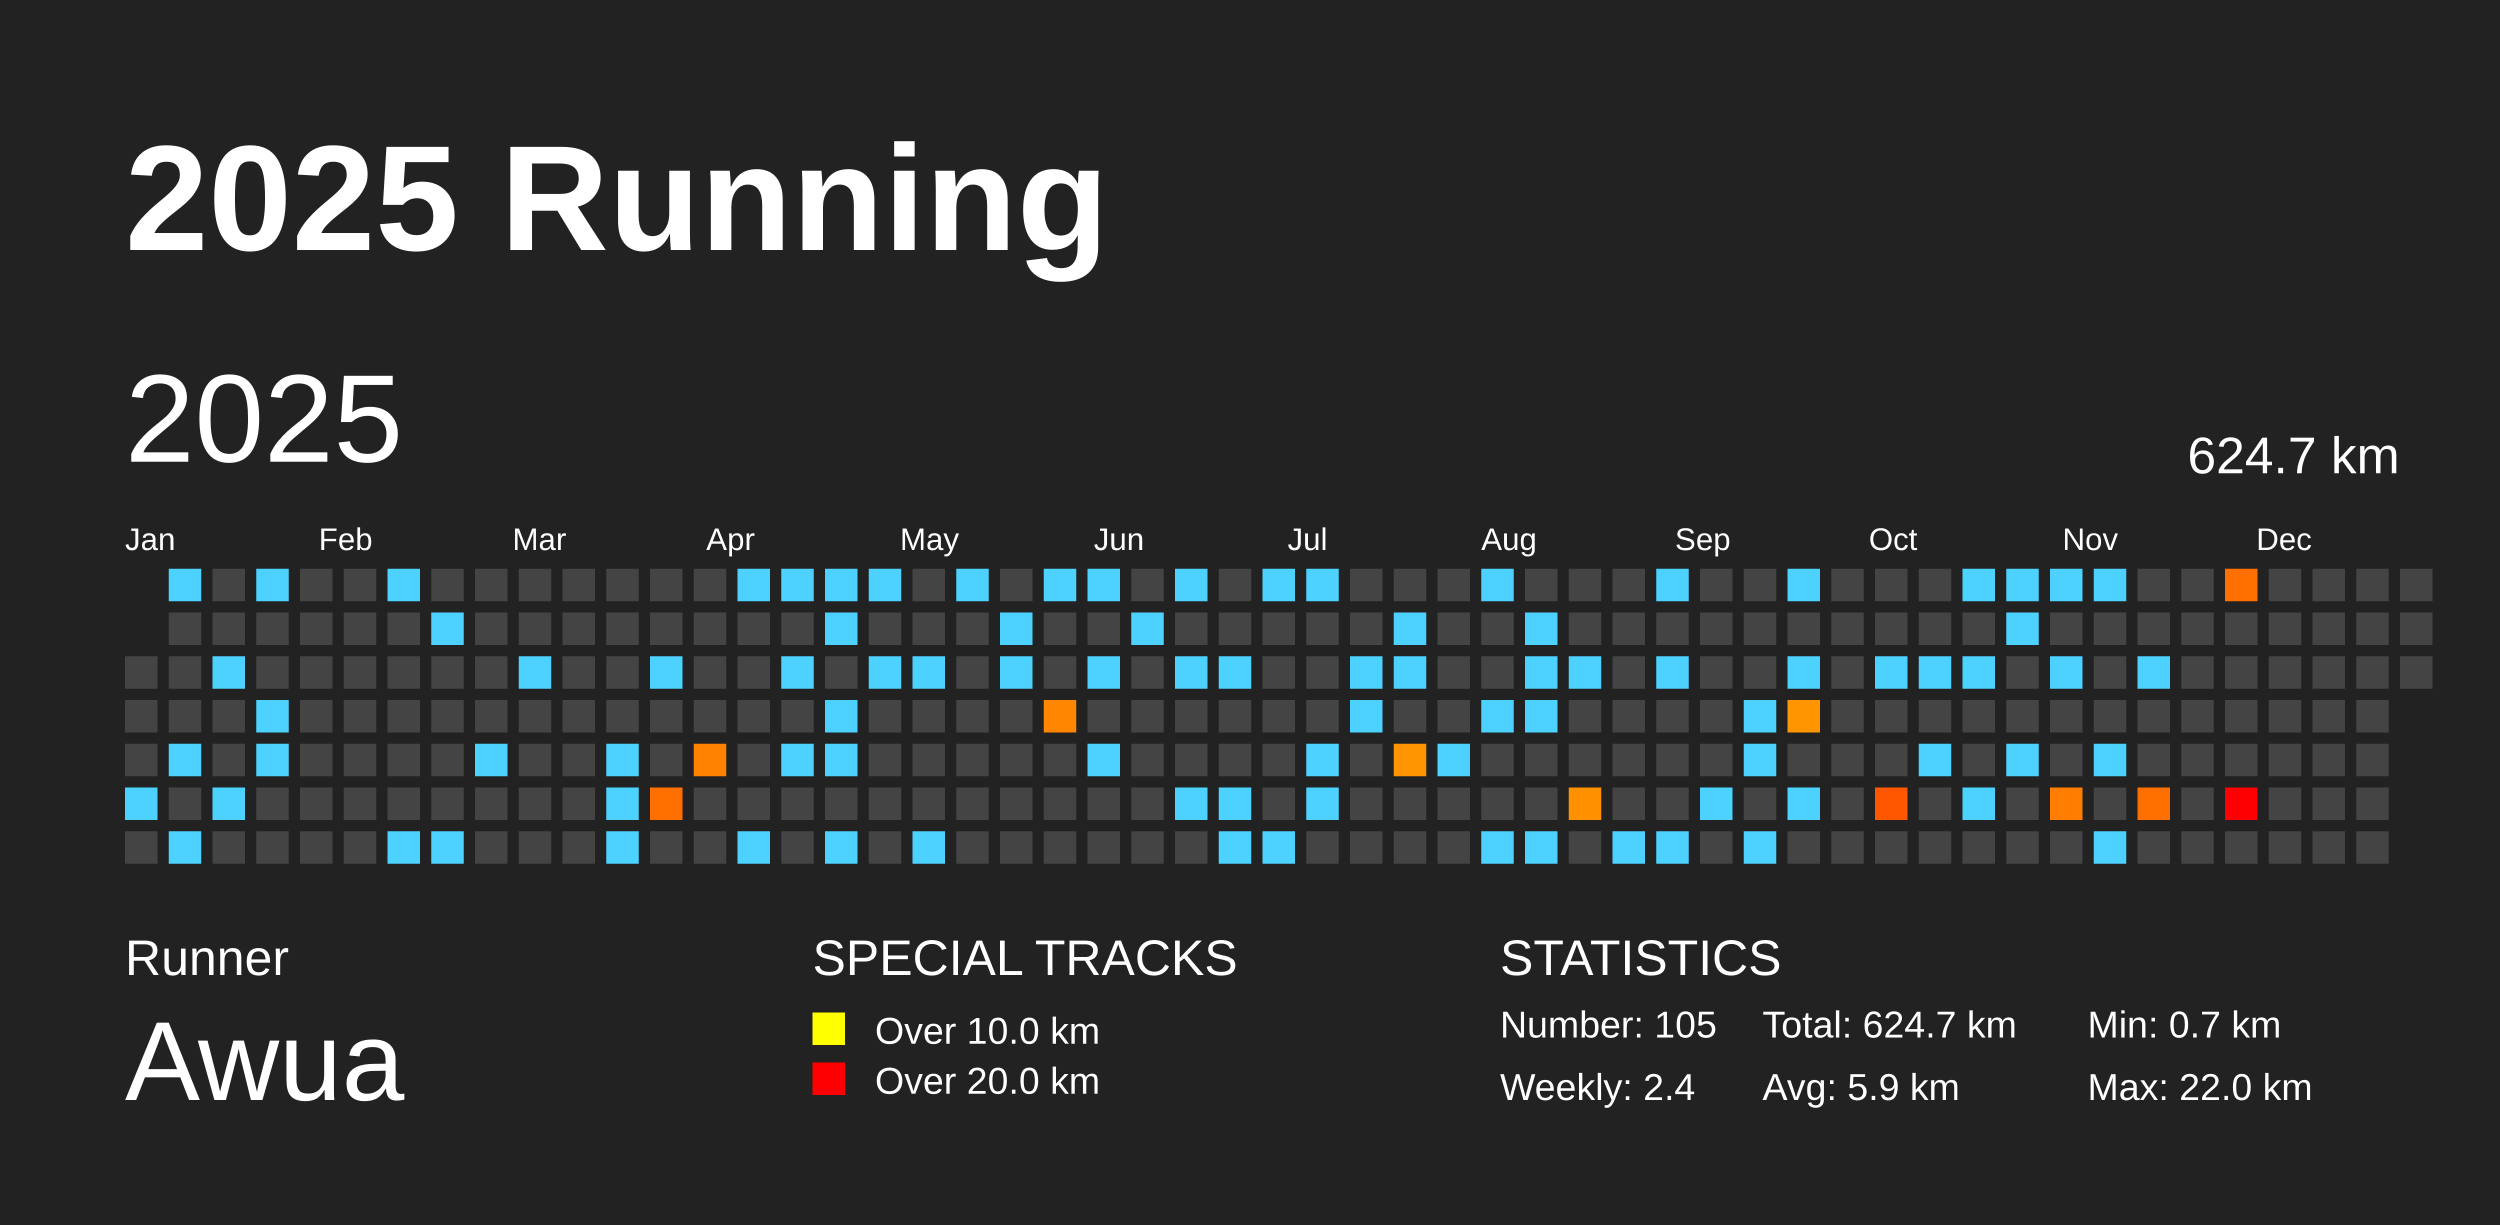
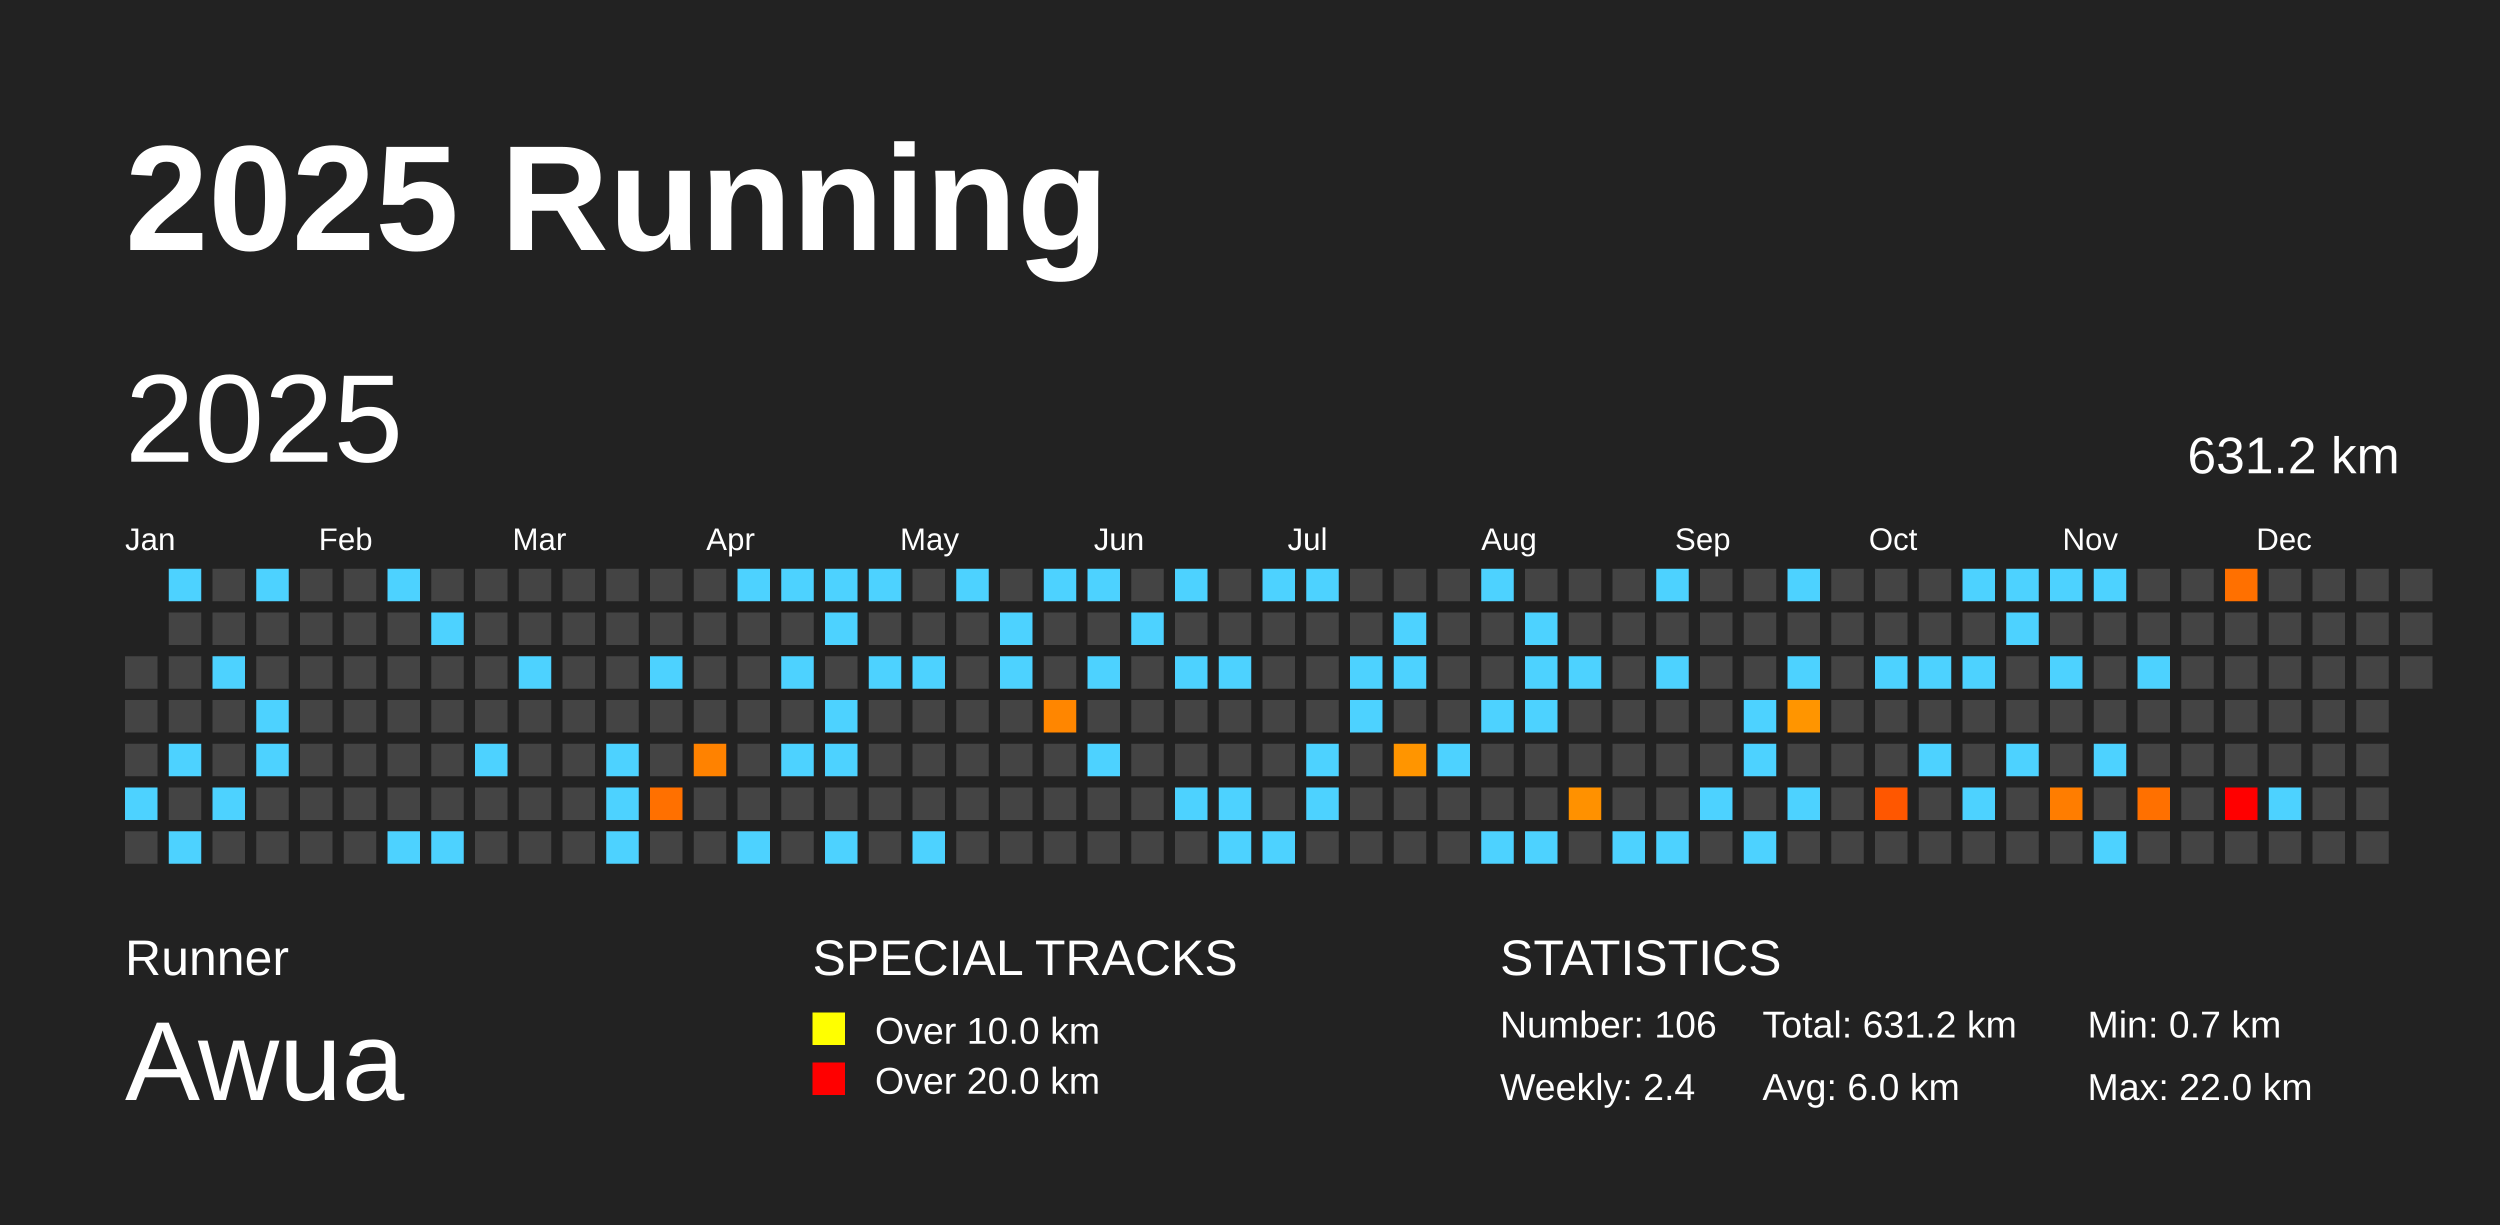
<svg xmlns="http://www.w3.org/2000/svg" baseProfile="full" height="98mm" version="1.1" viewBox="0,0,200,98" width="200mm">
  <defs />
  <rect fill="#222222" height="98" width="200" x="0" y="0" />
  <text fill="#FFFFFF" style="font-size:12px; font-family:Arial; font-weight:bold;" x="10" y="20">2025 Running</text>
  <text fill="#FFFFFF" style="font-size:4px; font-family:Arial" x="10" y="78">Runner</text>
  <text fill="#FFFFFF" style="font-size:9px; font-family:Arial" x="10" y="88">Awua</text>
  <text fill="#FFFFFF" style="font-size:4px; font-family:Arial" x="65" y="78">SPECIAL TRACKS</text>
  <rect fill="yellow" height="2.6" width="2.6" x="65" y="81" />
  <text fill="#FFFFFF" style="font-size:3px; font-family:Arial" x="70" y="83.5">Over 10.0 km</text>
  <rect fill="red" height="2.6" width="2.6" x="65" y="85" />
  <text fill="#FFFFFF" style="font-size:3px; font-family:Arial" x="70" y="87.5">Over 20.0 km</text>
  <text fill="#FFFFFF" style="font-size:4px; font-family:Arial" x="120" y="78">STATISTICS</text>
-   <text fill="#FFFFFF" style="font-size:3px; font-family:Arial" x="120" y="83">Number: 105</text>
+   <text fill="#FFFFFF" style="font-size:3px; font-family:Arial" x="120" y="83">Number: 106</text>
  <text fill="#FFFFFF" style="font-size:3px; font-family:Arial" x="120" y="88">Weekly: 2.4</text>
-   <text fill="#FFFFFF" style="font-size:3px; font-family:Arial" x="141" y="83">Total: 624.7 km</text>
-   <text fill="#FFFFFF" style="font-size:3px; font-family:Arial" x="141" y="88">Avg: 5.9 km</text>
+   <text fill="#FFFFFF" style="font-size:3px; font-family:Arial" x="141" y="83">Total: 631.2 km</text>
+   <text fill="#FFFFFF" style="font-size:3px; font-family:Arial" x="141" y="88">Avg: 6.0 km</text>
  <text fill="#FFFFFF" style="font-size:3px; font-family:Arial" x="167" y="83">Min: 0.7 km</text>
  <text fill="#FFFFFF" style="font-size:3px; font-family:Arial" x="167" y="88">Max: 22.0 km</text>
  <text dominant-baseline="hanging" fill="#FFFFFF" style="font-size:10.0px; font-family:Arial;" x="10" y="30">2025</text>
-   <text dominant-baseline="hanging" fill="#FFFFFF" style="font-size:4.125px; font-family:Arial;" x="175" y="35">624.7 km</text>
+   <text dominant-baseline="hanging" fill="#FFFFFF" style="font-size:4.125px; font-family:Arial;" x="175" y="35">631.2 km</text>
  <text fill="#FFFFFF" style="font-size:2.5px; font-family:Arial" x="10.0" y="44">Jan</text>
  <text fill="#FFFFFF" style="font-size:2.5px; font-family:Arial" x="25.5" y="44">Feb</text>
  <text fill="#FFFFFF" style="font-size:2.5px; font-family:Arial" x="41.0" y="44">Mar</text>
  <text fill="#FFFFFF" style="font-size:2.5px; font-family:Arial" x="56.5" y="44">Apr</text>
  <text fill="#FFFFFF" style="font-size:2.5px; font-family:Arial" x="72.0" y="44">May</text>
  <text fill="#FFFFFF" style="font-size:2.5px; font-family:Arial" x="87.5" y="44">Jun</text>
  <text fill="#FFFFFF" style="font-size:2.5px; font-family:Arial" x="103.0" y="44">Jul</text>
  <text fill="#FFFFFF" style="font-size:2.5px; font-family:Arial" x="118.5" y="44">Aug</text>
  <text fill="#FFFFFF" style="font-size:2.5px; font-family:Arial" x="134.0" y="44">Sep</text>
  <text fill="#FFFFFF" style="font-size:2.5px; font-family:Arial" x="149.5" y="44">Oct</text>
  <text fill="#FFFFFF" style="font-size:2.5px; font-family:Arial" x="165.0" y="44">Nov</text>
  <text fill="#FFFFFF" style="font-size:2.5px; font-family:Arial" x="180.5" y="44">Dec</text>
  <rect fill="#444444" height="2.6" width="2.6" x="10.0" y="52.5" />
  <rect fill="#444444" height="2.6" width="2.6" x="10.0" y="56.0" />
  <rect fill="#444444" height="2.6" width="2.6" x="10.0" y="59.5" />
  <rect fill="#4dd2ff" height="2.6" width="2.6" x="10.0" y="63.0" />
  <rect fill="#444444" height="2.6" width="2.6" x="10.0" y="66.5" />
  <rect fill="#4dd2ff" height="2.6" width="2.6" x="13.5" y="45.5" />
  <rect fill="#444444" height="2.6" width="2.6" x="13.5" y="49.0" />
  <rect fill="#444444" height="2.6" width="2.6" x="13.5" y="52.5" />
  <rect fill="#444444" height="2.6" width="2.6" x="13.5" y="56.0" />
  <rect fill="#4dd2ff" height="2.6" width="2.6" x="13.5" y="59.5" />
  <rect fill="#444444" height="2.6" width="2.6" x="13.5" y="63.0" />
  <rect fill="#4dd2ff" height="2.6" width="2.6" x="13.5" y="66.5" />
  <rect fill="#444444" height="2.6" width="2.6" x="17.0" y="45.5" />
  <rect fill="#444444" height="2.6" width="2.6" x="17.0" y="49.0" />
  <rect fill="#4dd2ff" height="2.6" width="2.6" x="17.0" y="52.5" />
  <rect fill="#444444" height="2.6" width="2.6" x="17.0" y="56.0" />
  <rect fill="#444444" height="2.6" width="2.6" x="17.0" y="59.5" />
  <rect fill="#4dd2ff" height="2.6" width="2.6" x="17.0" y="63.0" />
  <rect fill="#444444" height="2.6" width="2.6" x="17.0" y="66.5" />
  <rect fill="#4dd2ff" height="2.6" width="2.6" x="20.5" y="45.5" />
  <rect fill="#444444" height="2.6" width="2.6" x="20.5" y="49.0" />
  <rect fill="#444444" height="2.6" width="2.6" x="20.5" y="52.5" />
  <rect fill="#4dd2ff" height="2.6" width="2.6" x="20.5" y="56.0" />
  <rect fill="#4dd2ff" height="2.6" width="2.6" x="20.5" y="59.5" />
  <rect fill="#444444" height="2.6" width="2.6" x="20.5" y="63.0" />
  <rect fill="#444444" height="2.6" width="2.6" x="20.5" y="66.5" />
  <rect fill="#444444" height="2.6" width="2.6" x="24.0" y="45.5" />
  <rect fill="#444444" height="2.6" width="2.6" x="24.0" y="49.0" />
  <rect fill="#444444" height="2.6" width="2.6" x="24.0" y="52.5" />
  <rect fill="#444444" height="2.6" width="2.6" x="24.0" y="56.0" />
  <rect fill="#444444" height="2.6" width="2.6" x="24.0" y="59.5" />
  <rect fill="#444444" height="2.6" width="2.6" x="24.0" y="63.0" />
  <rect fill="#444444" height="2.6" width="2.6" x="24.0" y="66.5" />
  <rect fill="#444444" height="2.6" width="2.6" x="27.5" y="45.5" />
  <rect fill="#444444" height="2.6" width="2.6" x="27.5" y="49.0" />
  <rect fill="#444444" height="2.6" width="2.6" x="27.5" y="52.5" />
  <rect fill="#444444" height="2.6" width="2.6" x="27.5" y="56.0" />
  <rect fill="#444444" height="2.6" width="2.6" x="27.5" y="59.5" />
  <rect fill="#444444" height="2.6" width="2.6" x="27.5" y="63.0" />
  <rect fill="#444444" height="2.6" width="2.6" x="27.5" y="66.5" />
  <rect fill="#4dd2ff" height="2.6" width="2.6" x="31.0" y="45.5" />
  <rect fill="#444444" height="2.6" width="2.6" x="31.0" y="49.0" />
  <rect fill="#444444" height="2.6" width="2.6" x="31.0" y="52.5" />
  <rect fill="#444444" height="2.6" width="2.6" x="31.0" y="56.0" />
  <rect fill="#444444" height="2.6" width="2.6" x="31.0" y="59.5" />
  <rect fill="#444444" height="2.6" width="2.6" x="31.0" y="63.0" />
  <rect fill="#4dd2ff" height="2.6" width="2.6" x="31.0" y="66.5" />
  <rect fill="#444444" height="2.6" width="2.6" x="34.5" y="45.5" />
  <rect fill="#4dd2ff" height="2.6" width="2.6" x="34.5" y="49.0" />
  <rect fill="#444444" height="2.6" width="2.6" x="34.5" y="52.5" />
  <rect fill="#444444" height="2.6" width="2.6" x="34.5" y="56.0" />
  <rect fill="#444444" height="2.6" width="2.6" x="34.5" y="59.5" />
  <rect fill="#444444" height="2.6" width="2.6" x="34.5" y="63.0" />
  <rect fill="#4dd2ff" height="2.6" width="2.6" x="34.5" y="66.5" />
  <rect fill="#444444" height="2.6" width="2.6" x="38.0" y="45.5" />
  <rect fill="#444444" height="2.6" width="2.6" x="38.0" y="49.0" />
  <rect fill="#444444" height="2.6" width="2.6" x="38.0" y="52.5" />
  <rect fill="#444444" height="2.6" width="2.6" x="38.0" y="56.0" />
  <rect fill="#4dd2ff" height="2.6" width="2.6" x="38.0" y="59.5" />
  <rect fill="#444444" height="2.6" width="2.6" x="38.0" y="63.0" />
  <rect fill="#444444" height="2.6" width="2.6" x="38.0" y="66.5" />
  <rect fill="#444444" height="2.6" width="2.6" x="41.5" y="45.5" />
  <rect fill="#444444" height="2.6" width="2.6" x="41.5" y="49.0" />
  <rect fill="#4dd2ff" height="2.6" width="2.6" x="41.5" y="52.5" />
  <rect fill="#444444" height="2.6" width="2.6" x="41.5" y="56.0" />
  <rect fill="#444444" height="2.6" width="2.6" x="41.5" y="59.5" />
  <rect fill="#444444" height="2.6" width="2.6" x="41.5" y="63.0" />
  <rect fill="#444444" height="2.6" width="2.6" x="41.5" y="66.5" />
  <rect fill="#444444" height="2.6" width="2.6" x="45.0" y="45.5" />
  <rect fill="#444444" height="2.6" width="2.6" x="45.0" y="49.0" />
  <rect fill="#444444" height="2.6" width="2.6" x="45.0" y="52.5" />
  <rect fill="#444444" height="2.6" width="2.6" x="45.0" y="56.0" />
  <rect fill="#444444" height="2.6" width="2.6" x="45.0" y="59.5" />
  <rect fill="#444444" height="2.6" width="2.6" x="45.0" y="63.0" />
  <rect fill="#444444" height="2.6" width="2.6" x="45.0" y="66.5" />
  <rect fill="#444444" height="2.6" width="2.6" x="48.5" y="45.5" />
  <rect fill="#444444" height="2.6" width="2.6" x="48.5" y="49.0" />
  <rect fill="#444444" height="2.6" width="2.6" x="48.5" y="52.5" />
  <rect fill="#444444" height="2.6" width="2.6" x="48.5" y="56.0" />
  <rect fill="#4dd2ff" height="2.6" width="2.6" x="48.5" y="59.5" />
  <rect fill="#4dd2ff" height="2.6" width="2.6" x="48.5" y="63.0" />
  <rect fill="#4dd2ff" height="2.6" width="2.6" x="48.5" y="66.5" />
  <rect fill="#444444" height="2.6" width="2.6" x="52.0" y="45.5" />
  <rect fill="#444444" height="2.6" width="2.6" x="52.0" y="49.0" />
  <rect fill="#4dd2ff" height="2.6" width="2.6" x="52.0" y="52.5" />
  <rect fill="#444444" height="2.6" width="2.6" x="52.0" y="56.0" />
  <rect fill="#444444" height="2.6" width="2.6" x="52.0" y="59.5" />
  <rect fill="#ff7000" height="2.6" width="2.6" x="52.0" y="63.0" />
  <rect fill="#444444" height="2.6" width="2.6" x="52.0" y="66.5" />
  <rect fill="#444444" height="2.6" width="2.6" x="55.5" y="45.5" />
  <rect fill="#444444" height="2.6" width="2.6" x="55.5" y="49.0" />
  <rect fill="#444444" height="2.6" width="2.6" x="55.5" y="52.5" />
  <rect fill="#444444" height="2.6" width="2.6" x="55.5" y="56.0" />
  <rect fill="#ff8200" height="2.6" width="2.6" x="55.5" y="59.5" />
  <rect fill="#444444" height="2.6" width="2.6" x="55.5" y="63.0" />
  <rect fill="#444444" height="2.6" width="2.6" x="55.5" y="66.5" />
  <rect fill="#4dd2ff" height="2.6" width="2.6" x="59.0" y="45.5" />
  <rect fill="#444444" height="2.6" width="2.6" x="59.0" y="49.0" />
  <rect fill="#444444" height="2.6" width="2.6" x="59.0" y="52.5" />
  <rect fill="#444444" height="2.6" width="2.6" x="59.0" y="56.0" />
  <rect fill="#444444" height="2.6" width="2.6" x="59.0" y="59.5" />
  <rect fill="#444444" height="2.6" width="2.6" x="59.0" y="63.0" />
  <rect fill="#4dd2ff" height="2.6" width="2.6" x="59.0" y="66.5" />
  <rect fill="#4dd2ff" height="2.6" width="2.6" x="62.5" y="45.5" />
  <rect fill="#444444" height="2.6" width="2.6" x="62.5" y="49.0" />
  <rect fill="#4dd2ff" height="2.6" width="2.6" x="62.5" y="52.5" />
  <rect fill="#444444" height="2.6" width="2.6" x="62.5" y="56.0" />
  <rect fill="#4dd2ff" height="2.6" width="2.6" x="62.5" y="59.5" />
  <rect fill="#444444" height="2.6" width="2.6" x="62.5" y="63.0" />
  <rect fill="#444444" height="2.6" width="2.6" x="62.5" y="66.5" />
  <rect fill="#4dd2ff" height="2.6" width="2.6" x="66.0" y="45.5" />
  <rect fill="#4dd2ff" height="2.6" width="2.6" x="66.0" y="49.0" />
  <rect fill="#444444" height="2.6" width="2.6" x="66.0" y="52.5" />
  <rect fill="#4dd2ff" height="2.6" width="2.6" x="66.0" y="56.0" />
  <rect fill="#4dd2ff" height="2.6" width="2.6" x="66.0" y="59.5" />
  <rect fill="#444444" height="2.6" width="2.6" x="66.0" y="63.0" />
  <rect fill="#4dd2ff" height="2.6" width="2.6" x="66.0" y="66.5" />
  <rect fill="#4dd2ff" height="2.6" width="2.6" x="69.5" y="45.5" />
  <rect fill="#444444" height="2.6" width="2.6" x="69.5" y="49.0" />
  <rect fill="#4dd2ff" height="2.6" width="2.6" x="69.5" y="52.5" />
  <rect fill="#444444" height="2.6" width="2.6" x="69.5" y="56.0" />
  <rect fill="#444444" height="2.6" width="2.6" x="69.5" y="59.5" />
  <rect fill="#444444" height="2.6" width="2.6" x="69.5" y="63.0" />
  <rect fill="#444444" height="2.6" width="2.6" x="69.5" y="66.5" />
  <rect fill="#444444" height="2.6" width="2.6" x="73.0" y="45.5" />
  <rect fill="#444444" height="2.6" width="2.6" x="73.0" y="49.0" />
  <rect fill="#4dd2ff" height="2.6" width="2.6" x="73.0" y="52.5" />
  <rect fill="#444444" height="2.6" width="2.6" x="73.0" y="56.0" />
  <rect fill="#444444" height="2.6" width="2.6" x="73.0" y="59.5" />
  <rect fill="#444444" height="2.6" width="2.6" x="73.0" y="63.0" />
  <rect fill="#4dd2ff" height="2.6" width="2.6" x="73.0" y="66.5" />
  <rect fill="#4dd2ff" height="2.6" width="2.6" x="76.5" y="45.5" />
  <rect fill="#444444" height="2.6" width="2.6" x="76.5" y="49.0" />
  <rect fill="#444444" height="2.6" width="2.6" x="76.5" y="52.5" />
  <rect fill="#444444" height="2.6" width="2.6" x="76.5" y="56.0" />
  <rect fill="#444444" height="2.6" width="2.6" x="76.5" y="59.5" />
  <rect fill="#444444" height="2.6" width="2.6" x="76.5" y="63.0" />
  <rect fill="#444444" height="2.6" width="2.6" x="76.5" y="66.5" />
  <rect fill="#444444" height="2.6" width="2.6" x="80.0" y="45.5" />
  <rect fill="#4dd2ff" height="2.6" width="2.6" x="80.0" y="49.0" />
  <rect fill="#4dd2ff" height="2.6" width="2.6" x="80.0" y="52.5" />
  <rect fill="#444444" height="2.6" width="2.6" x="80.0" y="56.0" />
  <rect fill="#444444" height="2.6" width="2.6" x="80.0" y="59.5" />
  <rect fill="#444444" height="2.6" width="2.6" x="80.0" y="63.0" />
  <rect fill="#444444" height="2.6" width="2.6" x="80.0" y="66.5" />
  <rect fill="#4dd2ff" height="2.6" width="2.6" x="83.5" y="45.5" />
  <rect fill="#444444" height="2.6" width="2.6" x="83.5" y="49.0" />
  <rect fill="#444444" height="2.6" width="2.6" x="83.5" y="52.5" />
  <rect fill="#ff8600" height="2.6" width="2.6" x="83.5" y="56.0" />
  <rect fill="#444444" height="2.6" width="2.6" x="83.5" y="59.5" />
  <rect fill="#444444" height="2.6" width="2.6" x="83.5" y="63.0" />
  <rect fill="#444444" height="2.6" width="2.6" x="83.5" y="66.5" />
  <rect fill="#4dd2ff" height="2.6" width="2.6" x="87.0" y="45.5" />
  <rect fill="#444444" height="2.6" width="2.6" x="87.0" y="49.0" />
  <rect fill="#4dd2ff" height="2.6" width="2.6" x="87.0" y="52.5" />
  <rect fill="#444444" height="2.6" width="2.6" x="87.0" y="56.0" />
  <rect fill="#4dd2ff" height="2.6" width="2.6" x="87.0" y="59.5" />
  <rect fill="#444444" height="2.6" width="2.6" x="87.0" y="63.0" />
  <rect fill="#444444" height="2.6" width="2.6" x="87.0" y="66.5" />
  <rect fill="#444444" height="2.6" width="2.6" x="90.5" y="45.5" />
  <rect fill="#4dd2ff" height="2.6" width="2.6" x="90.5" y="49.0" />
  <rect fill="#444444" height="2.6" width="2.6" x="90.5" y="52.5" />
  <rect fill="#444444" height="2.6" width="2.6" x="90.5" y="56.0" />
  <rect fill="#444444" height="2.6" width="2.6" x="90.5" y="59.5" />
  <rect fill="#444444" height="2.6" width="2.6" x="90.5" y="63.0" />
  <rect fill="#444444" height="2.6" width="2.6" x="90.5" y="66.5" />
  <rect fill="#4dd2ff" height="2.6" width="2.6" x="94.0" y="45.5" />
  <rect fill="#444444" height="2.6" width="2.6" x="94.0" y="49.0" />
  <rect fill="#4dd2ff" height="2.6" width="2.6" x="94.0" y="52.5" />
  <rect fill="#444444" height="2.6" width="2.6" x="94.0" y="56.0" />
  <rect fill="#444444" height="2.6" width="2.6" x="94.0" y="59.5" />
  <rect fill="#4dd2ff" height="2.6" width="2.6" x="94.0" y="63.0" />
  <rect fill="#444444" height="2.6" width="2.6" x="94.0" y="66.5" />
  <rect fill="#444444" height="2.6" width="2.6" x="97.5" y="45.5" />
  <rect fill="#444444" height="2.6" width="2.6" x="97.5" y="49.0" />
  <rect fill="#4dd2ff" height="2.6" width="2.6" x="97.5" y="52.5" />
  <rect fill="#444444" height="2.6" width="2.6" x="97.5" y="56.0" />
  <rect fill="#444444" height="2.6" width="2.6" x="97.5" y="59.5" />
  <rect fill="#4dd2ff" height="2.6" width="2.6" x="97.5" y="63.0" />
  <rect fill="#4dd2ff" height="2.6" width="2.6" x="97.5" y="66.5" />
  <rect fill="#4dd2ff" height="2.6" width="2.6" x="101.0" y="45.5" />
  <rect fill="#444444" height="2.6" width="2.6" x="101.0" y="49.0" />
  <rect fill="#444444" height="2.6" width="2.6" x="101.0" y="52.5" />
  <rect fill="#444444" height="2.6" width="2.6" x="101.0" y="56.0" />
  <rect fill="#444444" height="2.6" width="2.6" x="101.0" y="59.5" />
  <rect fill="#444444" height="2.6" width="2.6" x="101.0" y="63.0" />
  <rect fill="#4dd2ff" height="2.6" width="2.6" x="101.0" y="66.5" />
  <rect fill="#4dd2ff" height="2.6" width="2.6" x="104.5" y="45.5" />
  <rect fill="#444444" height="2.6" width="2.6" x="104.5" y="49.0" />
  <rect fill="#444444" height="2.6" width="2.6" x="104.5" y="52.5" />
  <rect fill="#444444" height="2.6" width="2.6" x="104.5" y="56.0" />
  <rect fill="#4dd2ff" height="2.6" width="2.6" x="104.5" y="59.5" />
  <rect fill="#4dd2ff" height="2.6" width="2.6" x="104.5" y="63.0" />
  <rect fill="#444444" height="2.6" width="2.6" x="104.5" y="66.5" />
  <rect fill="#444444" height="2.6" width="2.6" x="108.0" y="45.5" />
  <rect fill="#444444" height="2.6" width="2.6" x="108.0" y="49.0" />
  <rect fill="#4dd2ff" height="2.6" width="2.6" x="108.0" y="52.5" />
  <rect fill="#4dd2ff" height="2.6" width="2.6" x="108.0" y="56.0" />
  <rect fill="#444444" height="2.6" width="2.6" x="108.0" y="59.5" />
  <rect fill="#444444" height="2.6" width="2.6" x="108.0" y="63.0" />
  <rect fill="#444444" height="2.6" width="2.6" x="108.0" y="66.5" />
  <rect fill="#444444" height="2.6" width="2.6" x="111.5" y="45.5" />
  <rect fill="#4dd2ff" height="2.6" width="2.6" x="111.5" y="49.0" />
  <rect fill="#4dd2ff" height="2.6" width="2.6" x="111.5" y="52.5" />
  <rect fill="#444444" height="2.6" width="2.6" x="111.5" y="56.0" />
  <rect fill="#ff9500" height="2.6" width="2.6" x="111.5" y="59.5" />
  <rect fill="#444444" height="2.6" width="2.6" x="111.5" y="63.0" />
  <rect fill="#444444" height="2.6" width="2.6" x="111.5" y="66.5" />
  <rect fill="#444444" height="2.6" width="2.6" x="115.0" y="45.5" />
  <rect fill="#444444" height="2.6" width="2.6" x="115.0" y="49.0" />
  <rect fill="#444444" height="2.6" width="2.6" x="115.0" y="52.5" />
  <rect fill="#444444" height="2.6" width="2.6" x="115.0" y="56.0" />
  <rect fill="#4dd2ff" height="2.6" width="2.6" x="115.0" y="59.5" />
  <rect fill="#444444" height="2.6" width="2.6" x="115.0" y="63.0" />
  <rect fill="#444444" height="2.6" width="2.6" x="115.0" y="66.5" />
  <rect fill="#4dd2ff" height="2.6" width="2.6" x="118.5" y="45.5" />
  <rect fill="#444444" height="2.6" width="2.6" x="118.5" y="49.0" />
  <rect fill="#444444" height="2.6" width="2.6" x="118.5" y="52.5" />
  <rect fill="#4dd2ff" height="2.6" width="2.6" x="118.5" y="56.0" />
  <rect fill="#444444" height="2.6" width="2.6" x="118.5" y="59.5" />
  <rect fill="#444444" height="2.6" width="2.6" x="118.5" y="63.0" />
  <rect fill="#4dd2ff" height="2.6" width="2.6" x="118.5" y="66.5" />
  <rect fill="#444444" height="2.6" width="2.6" x="122.0" y="45.5" />
  <rect fill="#4dd2ff" height="2.6" width="2.6" x="122.0" y="49.0" />
  <rect fill="#4dd2ff" height="2.6" width="2.6" x="122.0" y="52.5" />
  <rect fill="#4dd2ff" height="2.6" width="2.6" x="122.0" y="56.0" />
  <rect fill="#444444" height="2.6" width="2.6" x="122.0" y="59.5" />
  <rect fill="#444444" height="2.6" width="2.6" x="122.0" y="63.0" />
  <rect fill="#4dd2ff" height="2.6" width="2.6" x="122.0" y="66.5" />
  <rect fill="#444444" height="2.6" width="2.6" x="125.5" y="45.5" />
  <rect fill="#444444" height="2.6" width="2.6" x="125.5" y="49.0" />
  <rect fill="#4dd2ff" height="2.6" width="2.6" x="125.5" y="52.5" />
  <rect fill="#444444" height="2.6" width="2.6" x="125.5" y="56.0" />
  <rect fill="#444444" height="2.6" width="2.6" x="125.5" y="59.5" />
  <rect fill="#ff9100" height="2.6" width="2.6" x="125.5" y="63.0" />
  <rect fill="#444444" height="2.6" width="2.6" x="125.5" y="66.5" />
  <rect fill="#444444" height="2.6" width="2.6" x="129.0" y="45.5" />
  <rect fill="#444444" height="2.6" width="2.6" x="129.0" y="49.0" />
  <rect fill="#444444" height="2.6" width="2.6" x="129.0" y="52.5" />
  <rect fill="#444444" height="2.6" width="2.6" x="129.0" y="56.0" />
  <rect fill="#444444" height="2.6" width="2.6" x="129.0" y="59.5" />
  <rect fill="#444444" height="2.6" width="2.6" x="129.0" y="63.0" />
  <rect fill="#4dd2ff" height="2.6" width="2.6" x="129.0" y="66.5" />
  <rect fill="#4dd2ff" height="2.6" width="2.6" x="132.5" y="45.5" />
  <rect fill="#444444" height="2.6" width="2.6" x="132.5" y="49.0" />
  <rect fill="#4dd2ff" height="2.6" width="2.6" x="132.5" y="52.5" />
  <rect fill="#444444" height="2.6" width="2.6" x="132.5" y="56.0" />
  <rect fill="#444444" height="2.6" width="2.6" x="132.5" y="59.5" />
  <rect fill="#444444" height="2.6" width="2.6" x="132.5" y="63.0" />
  <rect fill="#4dd2ff" height="2.6" width="2.6" x="132.5" y="66.5" />
  <rect fill="#444444" height="2.6" width="2.6" x="136.0" y="45.5" />
  <rect fill="#444444" height="2.6" width="2.6" x="136.0" y="49.0" />
  <rect fill="#444444" height="2.6" width="2.6" x="136.0" y="52.5" />
  <rect fill="#444444" height="2.6" width="2.6" x="136.0" y="56.0" />
  <rect fill="#444444" height="2.6" width="2.6" x="136.0" y="59.5" />
  <rect fill="#4dd2ff" height="2.6" width="2.6" x="136.0" y="63.0" />
  <rect fill="#444444" height="2.6" width="2.6" x="136.0" y="66.5" />
  <rect fill="#444444" height="2.6" width="2.6" x="139.5" y="45.5" />
  <rect fill="#444444" height="2.6" width="2.6" x="139.5" y="49.0" />
  <rect fill="#444444" height="2.6" width="2.6" x="139.5" y="52.5" />
  <rect fill="#4dd2ff" height="2.6" width="2.6" x="139.5" y="56.0" />
  <rect fill="#4dd2ff" height="2.6" width="2.6" x="139.5" y="59.5" />
  <rect fill="#444444" height="2.6" width="2.6" x="139.5" y="63.0" />
  <rect fill="#4dd2ff" height="2.6" width="2.6" x="139.5" y="66.5" />
  <rect fill="#4dd2ff" height="2.6" width="2.6" x="143.0" y="45.5" />
  <rect fill="#444444" height="2.6" width="2.6" x="143.0" y="49.0" />
  <rect fill="#4dd2ff" height="2.6" width="2.6" x="143.0" y="52.5" />
  <rect fill="#ff9500" height="2.6" width="2.6" x="143.0" y="56.0" />
  <rect fill="#444444" height="2.6" width="2.6" x="143.0" y="59.5" />
  <rect fill="#4dd2ff" height="2.6" width="2.6" x="143.0" y="63.0" />
  <rect fill="#444444" height="2.6" width="2.6" x="143.0" y="66.5" />
  <rect fill="#444444" height="2.6" width="2.6" x="146.5" y="45.5" />
  <rect fill="#444444" height="2.6" width="2.6" x="146.5" y="49.0" />
  <rect fill="#444444" height="2.6" width="2.6" x="146.5" y="52.5" />
  <rect fill="#444444" height="2.6" width="2.6" x="146.5" y="56.0" />
  <rect fill="#444444" height="2.6" width="2.6" x="146.5" y="59.5" />
  <rect fill="#444444" height="2.6" width="2.6" x="146.5" y="63.0" />
  <rect fill="#444444" height="2.6" width="2.6" x="146.5" y="66.5" />
  <rect fill="#444444" height="2.6" width="2.6" x="150.0" y="45.5" />
  <rect fill="#444444" height="2.6" width="2.6" x="150.0" y="49.0" />
  <rect fill="#4dd2ff" height="2.6" width="2.6" x="150.0" y="52.5" />
  <rect fill="#444444" height="2.6" width="2.6" x="150.0" y="56.0" />
  <rect fill="#444444" height="2.6" width="2.6" x="150.0" y="59.5" />
  <rect fill="#ff5700" height="2.6" width="2.6" x="150.0" y="63.0" />
  <rect fill="#444444" height="2.6" width="2.6" x="150.0" y="66.5" />
  <rect fill="#444444" height="2.6" width="2.6" x="153.5" y="45.5" />
  <rect fill="#444444" height="2.6" width="2.6" x="153.5" y="49.0" />
  <rect fill="#4dd2ff" height="2.6" width="2.6" x="153.5" y="52.5" />
  <rect fill="#444444" height="2.6" width="2.6" x="153.5" y="56.0" />
  <rect fill="#4dd2ff" height="2.6" width="2.6" x="153.5" y="59.5" />
  <rect fill="#444444" height="2.6" width="2.6" x="153.5" y="63.0" />
  <rect fill="#444444" height="2.6" width="2.6" x="153.5" y="66.5" />
  <rect fill="#4dd2ff" height="2.6" width="2.6" x="157.0" y="45.5" />
  <rect fill="#444444" height="2.6" width="2.6" x="157.0" y="49.0" />
  <rect fill="#4dd2ff" height="2.6" width="2.6" x="157.0" y="52.5" />
  <rect fill="#444444" height="2.6" width="2.6" x="157.0" y="56.0" />
  <rect fill="#444444" height="2.6" width="2.6" x="157.0" y="59.5" />
  <rect fill="#4dd2ff" height="2.6" width="2.6" x="157.0" y="63.0" />
  <rect fill="#444444" height="2.6" width="2.6" x="157.0" y="66.5" />
  <rect fill="#4dd2ff" height="2.6" width="2.6" x="160.5" y="45.5" />
  <rect fill="#4dd2ff" height="2.6" width="2.6" x="160.5" y="49.0" />
  <rect fill="#444444" height="2.6" width="2.6" x="160.5" y="52.5" />
  <rect fill="#444444" height="2.6" width="2.6" x="160.5" y="56.0" />
  <rect fill="#4dd2ff" height="2.6" width="2.6" x="160.5" y="59.5" />
  <rect fill="#444444" height="2.6" width="2.6" x="160.5" y="63.0" />
  <rect fill="#444444" height="2.6" width="2.6" x="160.5" y="66.5" />
  <rect fill="#4dd2ff" height="2.6" width="2.6" x="164.0" y="45.5" />
  <rect fill="#444444" height="2.6" width="2.6" x="164.0" y="49.0" />
  <rect fill="#4dd2ff" height="2.6" width="2.6" x="164.0" y="52.5" />
  <rect fill="#444444" height="2.6" width="2.6" x="164.0" y="56.0" />
  <rect fill="#444444" height="2.6" width="2.6" x="164.0" y="59.5" />
  <rect fill="#ff7d00" height="2.6" width="2.6" x="164.0" y="63.0" />
  <rect fill="#444444" height="2.6" width="2.6" x="164.0" y="66.5" />
  <rect fill="#4dd2ff" height="2.6" width="2.6" x="167.5" y="45.5" />
  <rect fill="#444444" height="2.6" width="2.6" x="167.5" y="49.0" />
  <rect fill="#444444" height="2.6" width="2.6" x="167.5" y="52.5" />
  <rect fill="#444444" height="2.6" width="2.6" x="167.5" y="56.0" />
  <rect fill="#4dd2ff" height="2.6" width="2.6" x="167.5" y="59.5" />
  <rect fill="#444444" height="2.6" width="2.6" x="167.5" y="63.0" />
  <rect fill="#4dd2ff" height="2.6" width="2.6" x="167.5" y="66.5" />
  <rect fill="#444444" height="2.6" width="2.6" x="171.0" y="45.5" />
  <rect fill="#444444" height="2.6" width="2.6" x="171.0" y="49.0" />
  <rect fill="#4dd2ff" height="2.6" width="2.6" x="171.0" y="52.5" />
  <rect fill="#444444" height="2.6" width="2.6" x="171.0" y="56.0" />
  <rect fill="#444444" height="2.6" width="2.6" x="171.0" y="59.5" />
  <rect fill="#ff7000" height="2.6" width="2.6" x="171.0" y="63.0" />
  <rect fill="#444444" height="2.6" width="2.6" x="171.0" y="66.5" />
  <rect fill="#444444" height="2.6" width="2.6" x="174.5" y="45.5" />
  <rect fill="#444444" height="2.6" width="2.6" x="174.5" y="49.0" />
  <rect fill="#444444" height="2.6" width="2.6" x="174.5" y="52.5" />
  <rect fill="#444444" height="2.6" width="2.6" x="174.5" y="56.0" />
  <rect fill="#444444" height="2.6" width="2.6" x="174.5" y="59.5" />
  <rect fill="#444444" height="2.6" width="2.6" x="174.5" y="63.0" />
  <rect fill="#444444" height="2.6" width="2.6" x="174.5" y="66.5" />
  <rect fill="#ff7000" height="2.6" width="2.6" x="178.0" y="45.5" />
  <rect fill="#444444" height="2.6" width="2.6" x="178.0" y="49.0" />
  <rect fill="#444444" height="2.6" width="2.6" x="178.0" y="52.5" />
  <rect fill="#444444" height="2.6" width="2.6" x="178.0" y="56.0" />
  <rect fill="#444444" height="2.6" width="2.6" x="178.0" y="59.5" />
  <rect fill="red" height="2.6" width="2.6" x="178.0" y="63.0" />
  <rect fill="#444444" height="2.6" width="2.6" x="178.0" y="66.5" />
  <rect fill="#444444" height="2.6" width="2.6" x="181.5" y="45.5" />
  <rect fill="#444444" height="2.6" width="2.6" x="181.5" y="49.0" />
  <rect fill="#444444" height="2.6" width="2.6" x="181.5" y="52.5" />
  <rect fill="#444444" height="2.6" width="2.6" x="181.5" y="56.0" />
  <rect fill="#444444" height="2.6" width="2.6" x="181.5" y="59.5" />
-   <rect fill="#444444" height="2.6" width="2.6" x="181.5" y="63.0" />
+   <rect fill="#4dd2ff" height="2.6" width="2.6" x="181.5" y="63.0" />
  <rect fill="#444444" height="2.6" width="2.6" x="181.5" y="66.5" />
  <rect fill="#444444" height="2.6" width="2.6" x="185.0" y="45.5" />
  <rect fill="#444444" height="2.6" width="2.6" x="185.0" y="49.0" />
  <rect fill="#444444" height="2.6" width="2.6" x="185.0" y="52.5" />
  <rect fill="#444444" height="2.6" width="2.6" x="185.0" y="56.0" />
  <rect fill="#444444" height="2.6" width="2.6" x="185.0" y="59.5" />
  <rect fill="#444444" height="2.6" width="2.6" x="185.0" y="63.0" />
  <rect fill="#444444" height="2.6" width="2.6" x="185.0" y="66.5" />
  <rect fill="#444444" height="2.6" width="2.6" x="188.5" y="45.5" />
  <rect fill="#444444" height="2.6" width="2.6" x="188.5" y="49.0" />
  <rect fill="#444444" height="2.6" width="2.6" x="188.5" y="52.5" />
  <rect fill="#444444" height="2.6" width="2.6" x="188.5" y="56.0" />
  <rect fill="#444444" height="2.6" width="2.6" x="188.5" y="59.5" />
  <rect fill="#444444" height="2.6" width="2.6" x="188.5" y="63.0" />
  <rect fill="#444444" height="2.6" width="2.6" x="188.5" y="66.5" />
  <rect fill="#444444" height="2.6" width="2.6" x="192.0" y="45.5" />
  <rect fill="#444444" height="2.6" width="2.6" x="192.0" y="49.0" />
  <rect fill="#444444" height="2.6" width="2.6" x="192.0" y="52.5" />
</svg>
